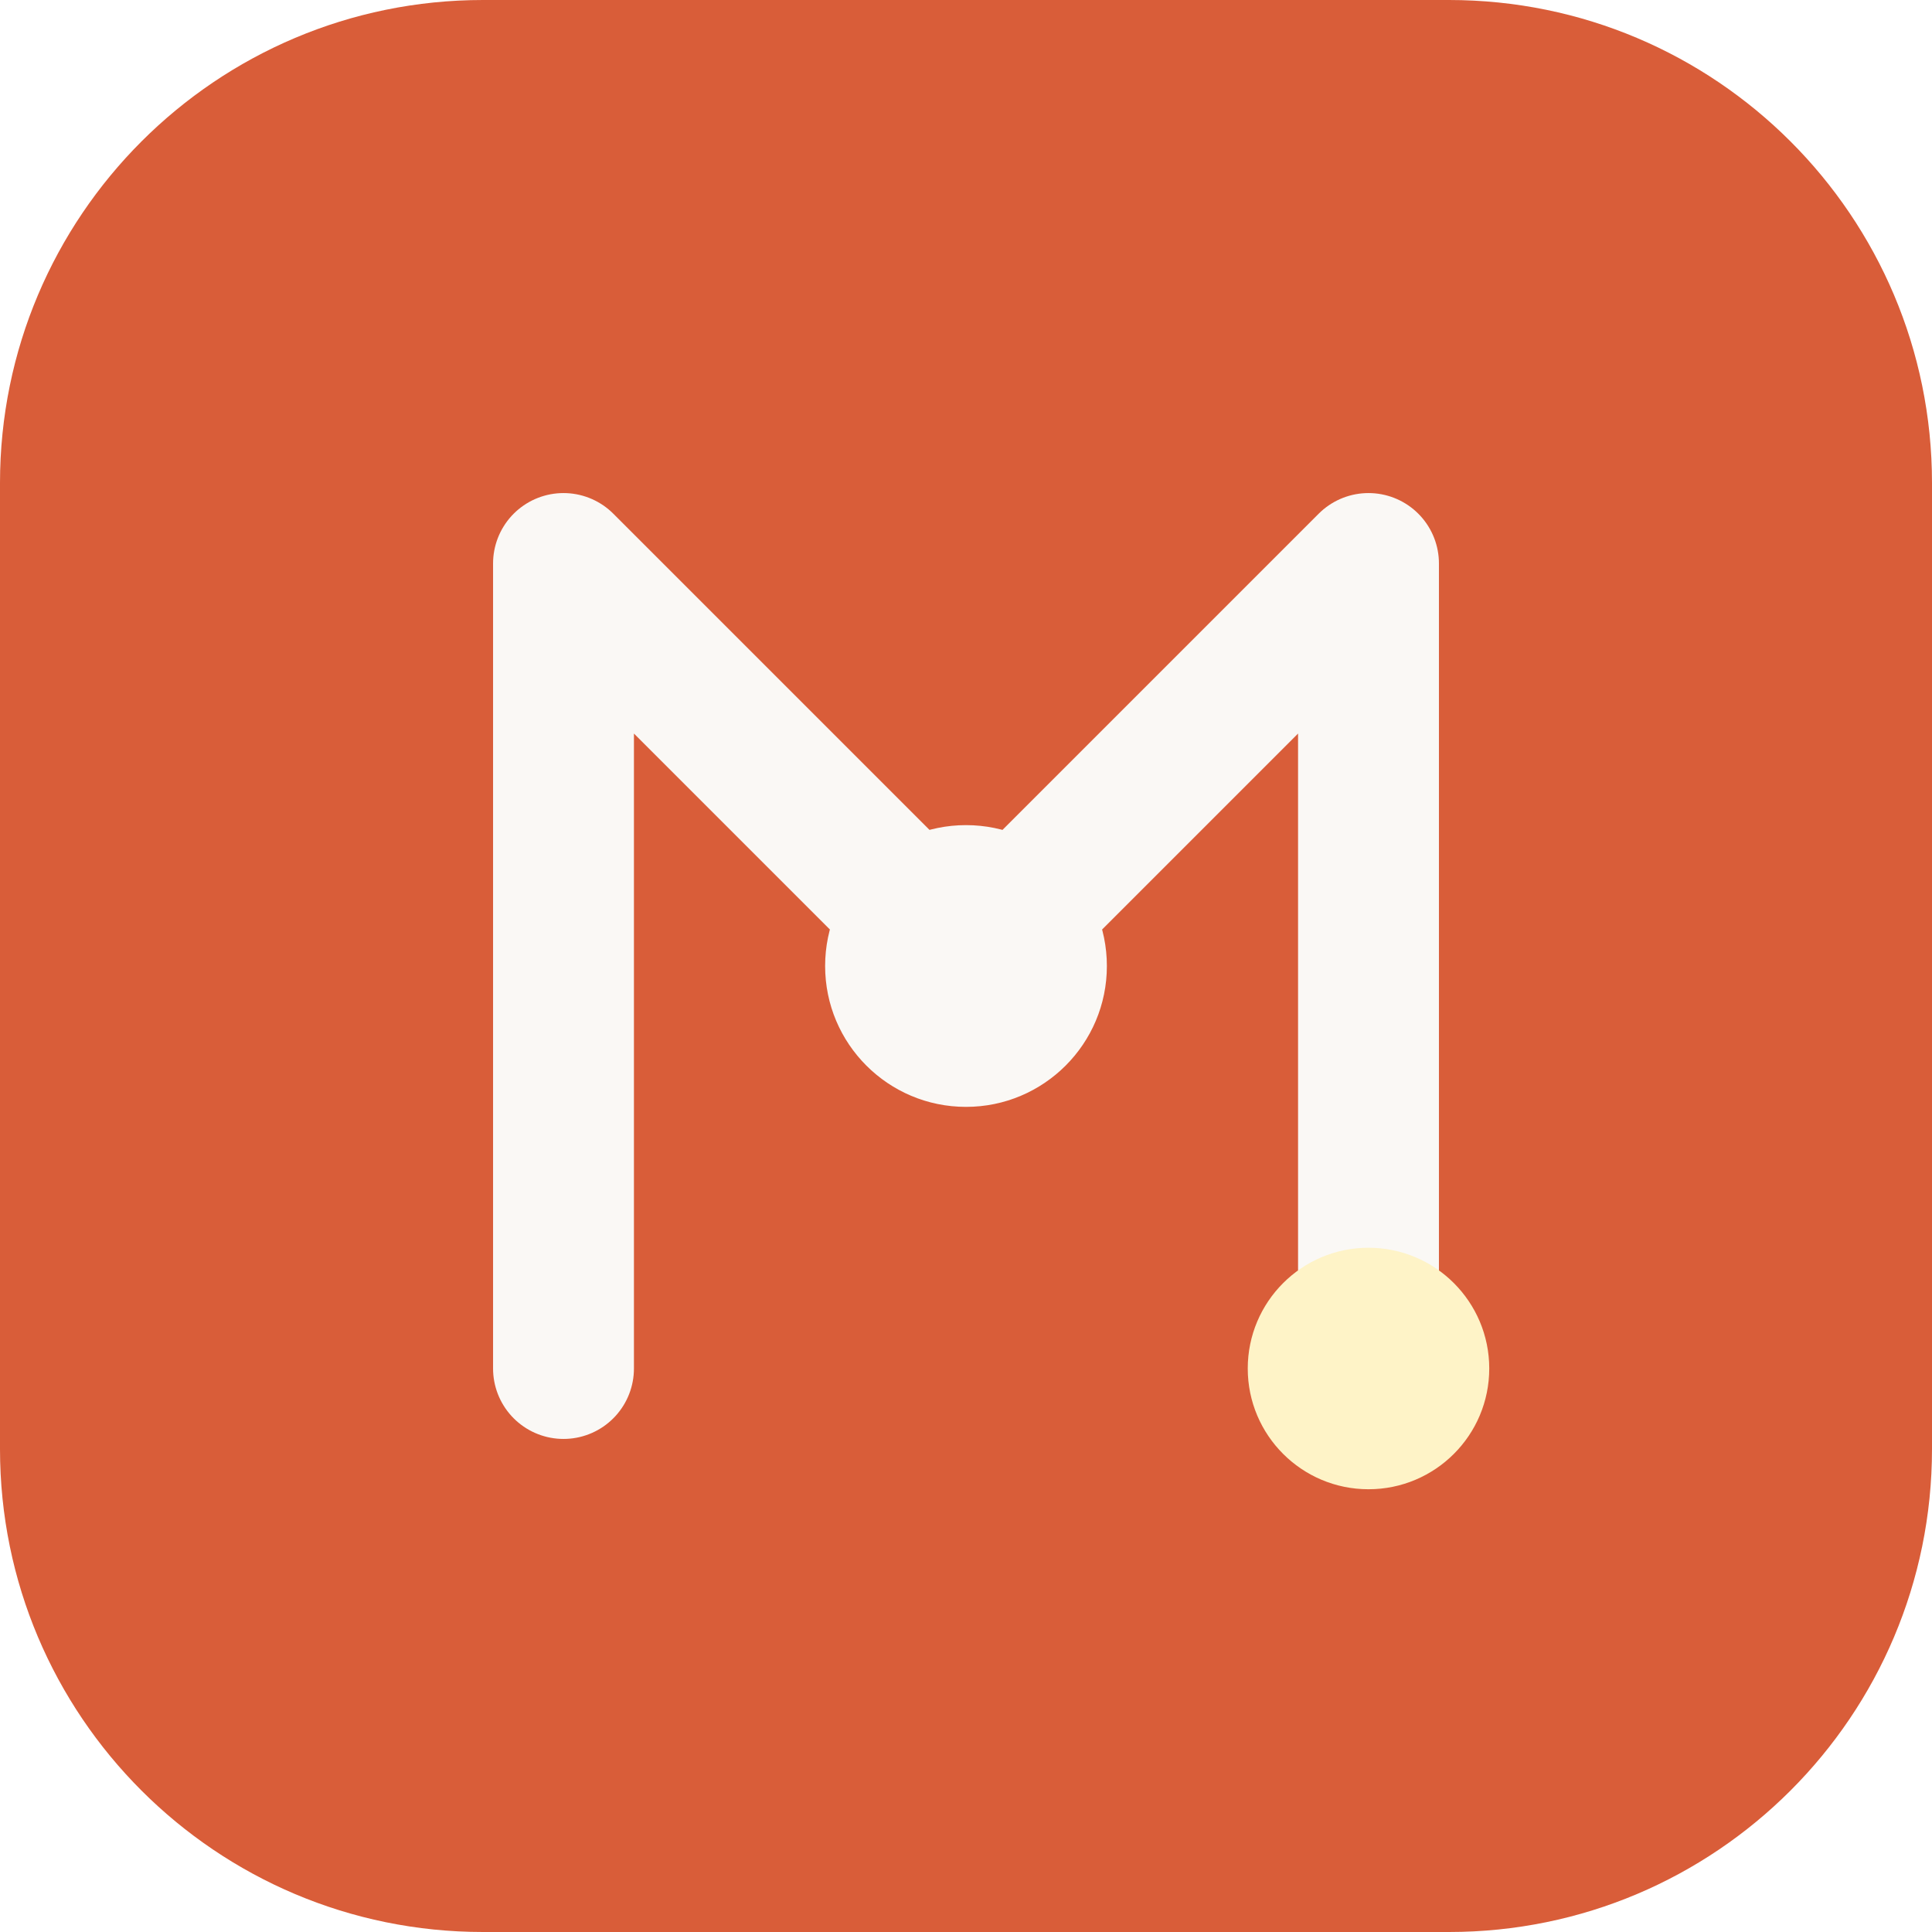
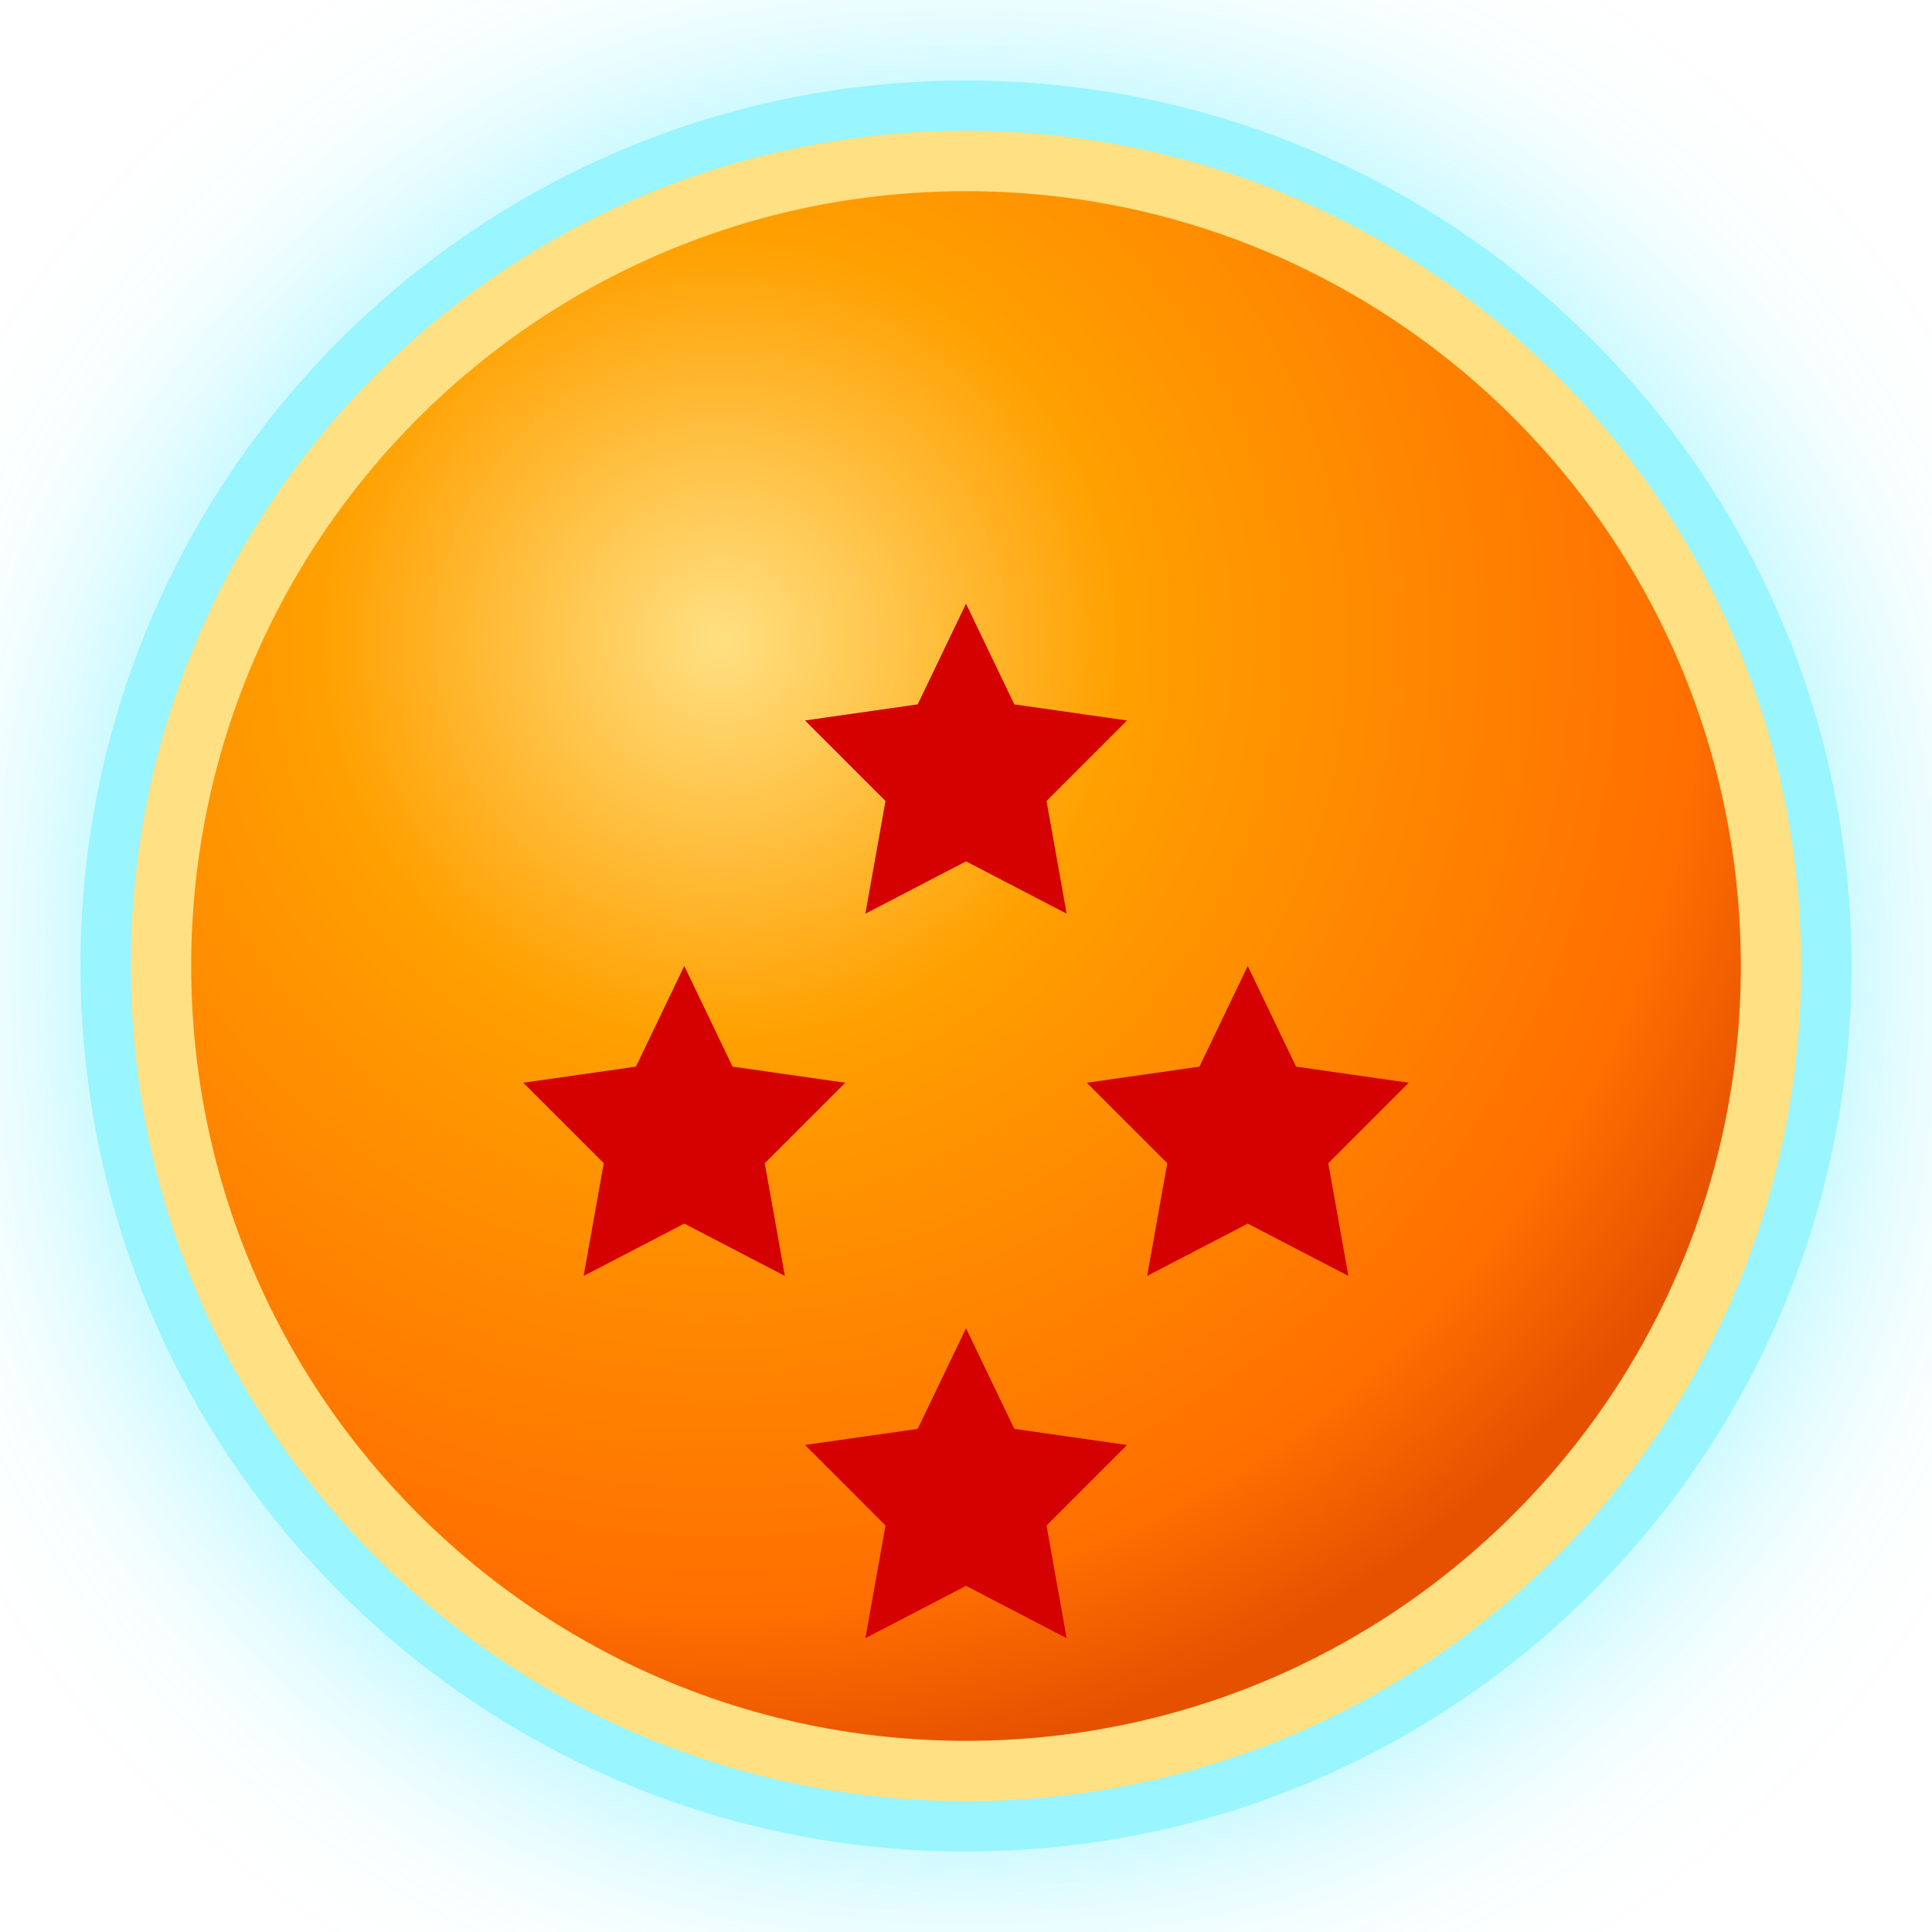
<svg xmlns="http://www.w3.org/2000/svg" viewBox="0 0 48 48" fill="none">
-   <rect width="48" height="48" rx="12" fill="#D95D39" />
-   <path d="M14 34V14L24 24L34 14V34" stroke="#FAF8F5" stroke-width="3.5" stroke-linecap="round" stroke-linejoin="round" />
-   <circle cx="24" cy="24" r="3.5" fill="#FAF8F5" />
-   <circle cx="34" cy="34" r="3" fill="#FEF3C7" />
+   <defs>
+     <radialGradient id="ballGrad" cx="35%" cy="30%" r="70%">
+       <stop offset="0%" stop-color="#FFE082" />
+       <stop offset="35%" stop-color="#FFA000" />
+       <stop offset="85%" stop-color="#FF6F00" />
+       <stop offset="100%" stop-color="#E65100" />
+     </radialGradient>
+     <filter id="kiAura" x="-20%" y="-20%" width="140%" height="140%">
+       <feGaussianBlur stdDeviation="3" result="blur" />
+       <feComposite in="SourceGraphic" in2="blur" operator="over" />
+     </filter>
+   </defs>
+   <circle cx="24" cy="24" r="22" fill="#00E5FF" opacity="0.4" filter="url(#kiAura)" />
+   <circle cx="24" cy="24" r="20" fill="url(#ballGrad)" stroke="#FFE082" stroke-width="1.5" />
+   <path d="M24 15l1.2 2.5 2.8.4-2 2 .5 2.8-2.5-1.3-2.5 1.3.5-2.8-2-2 2.8-.4z" fill="#D50000" />
+   <path d="M17 24l1.2 2.5 2.8.4-2 2 .5 2.8-2.5-1.3-2.5 1.3.5-2.8-2-2 2.8-.4z" fill="#D50000" />
+   <path d="M31 24l1.2 2.5 2.8.4-2 2 .5 2.8-2.5-1.3-2.5 1.3.5-2.8-2-2 2.8-.4z" fill="#D50000" />
+   <path d="M24 33l1.2 2.5 2.8.4-2 2 .5 2.8-2.5-1.3-2.5 1.3.5-2.8-2-2 2.8-.4z" fill="#D50000" />
</svg>
